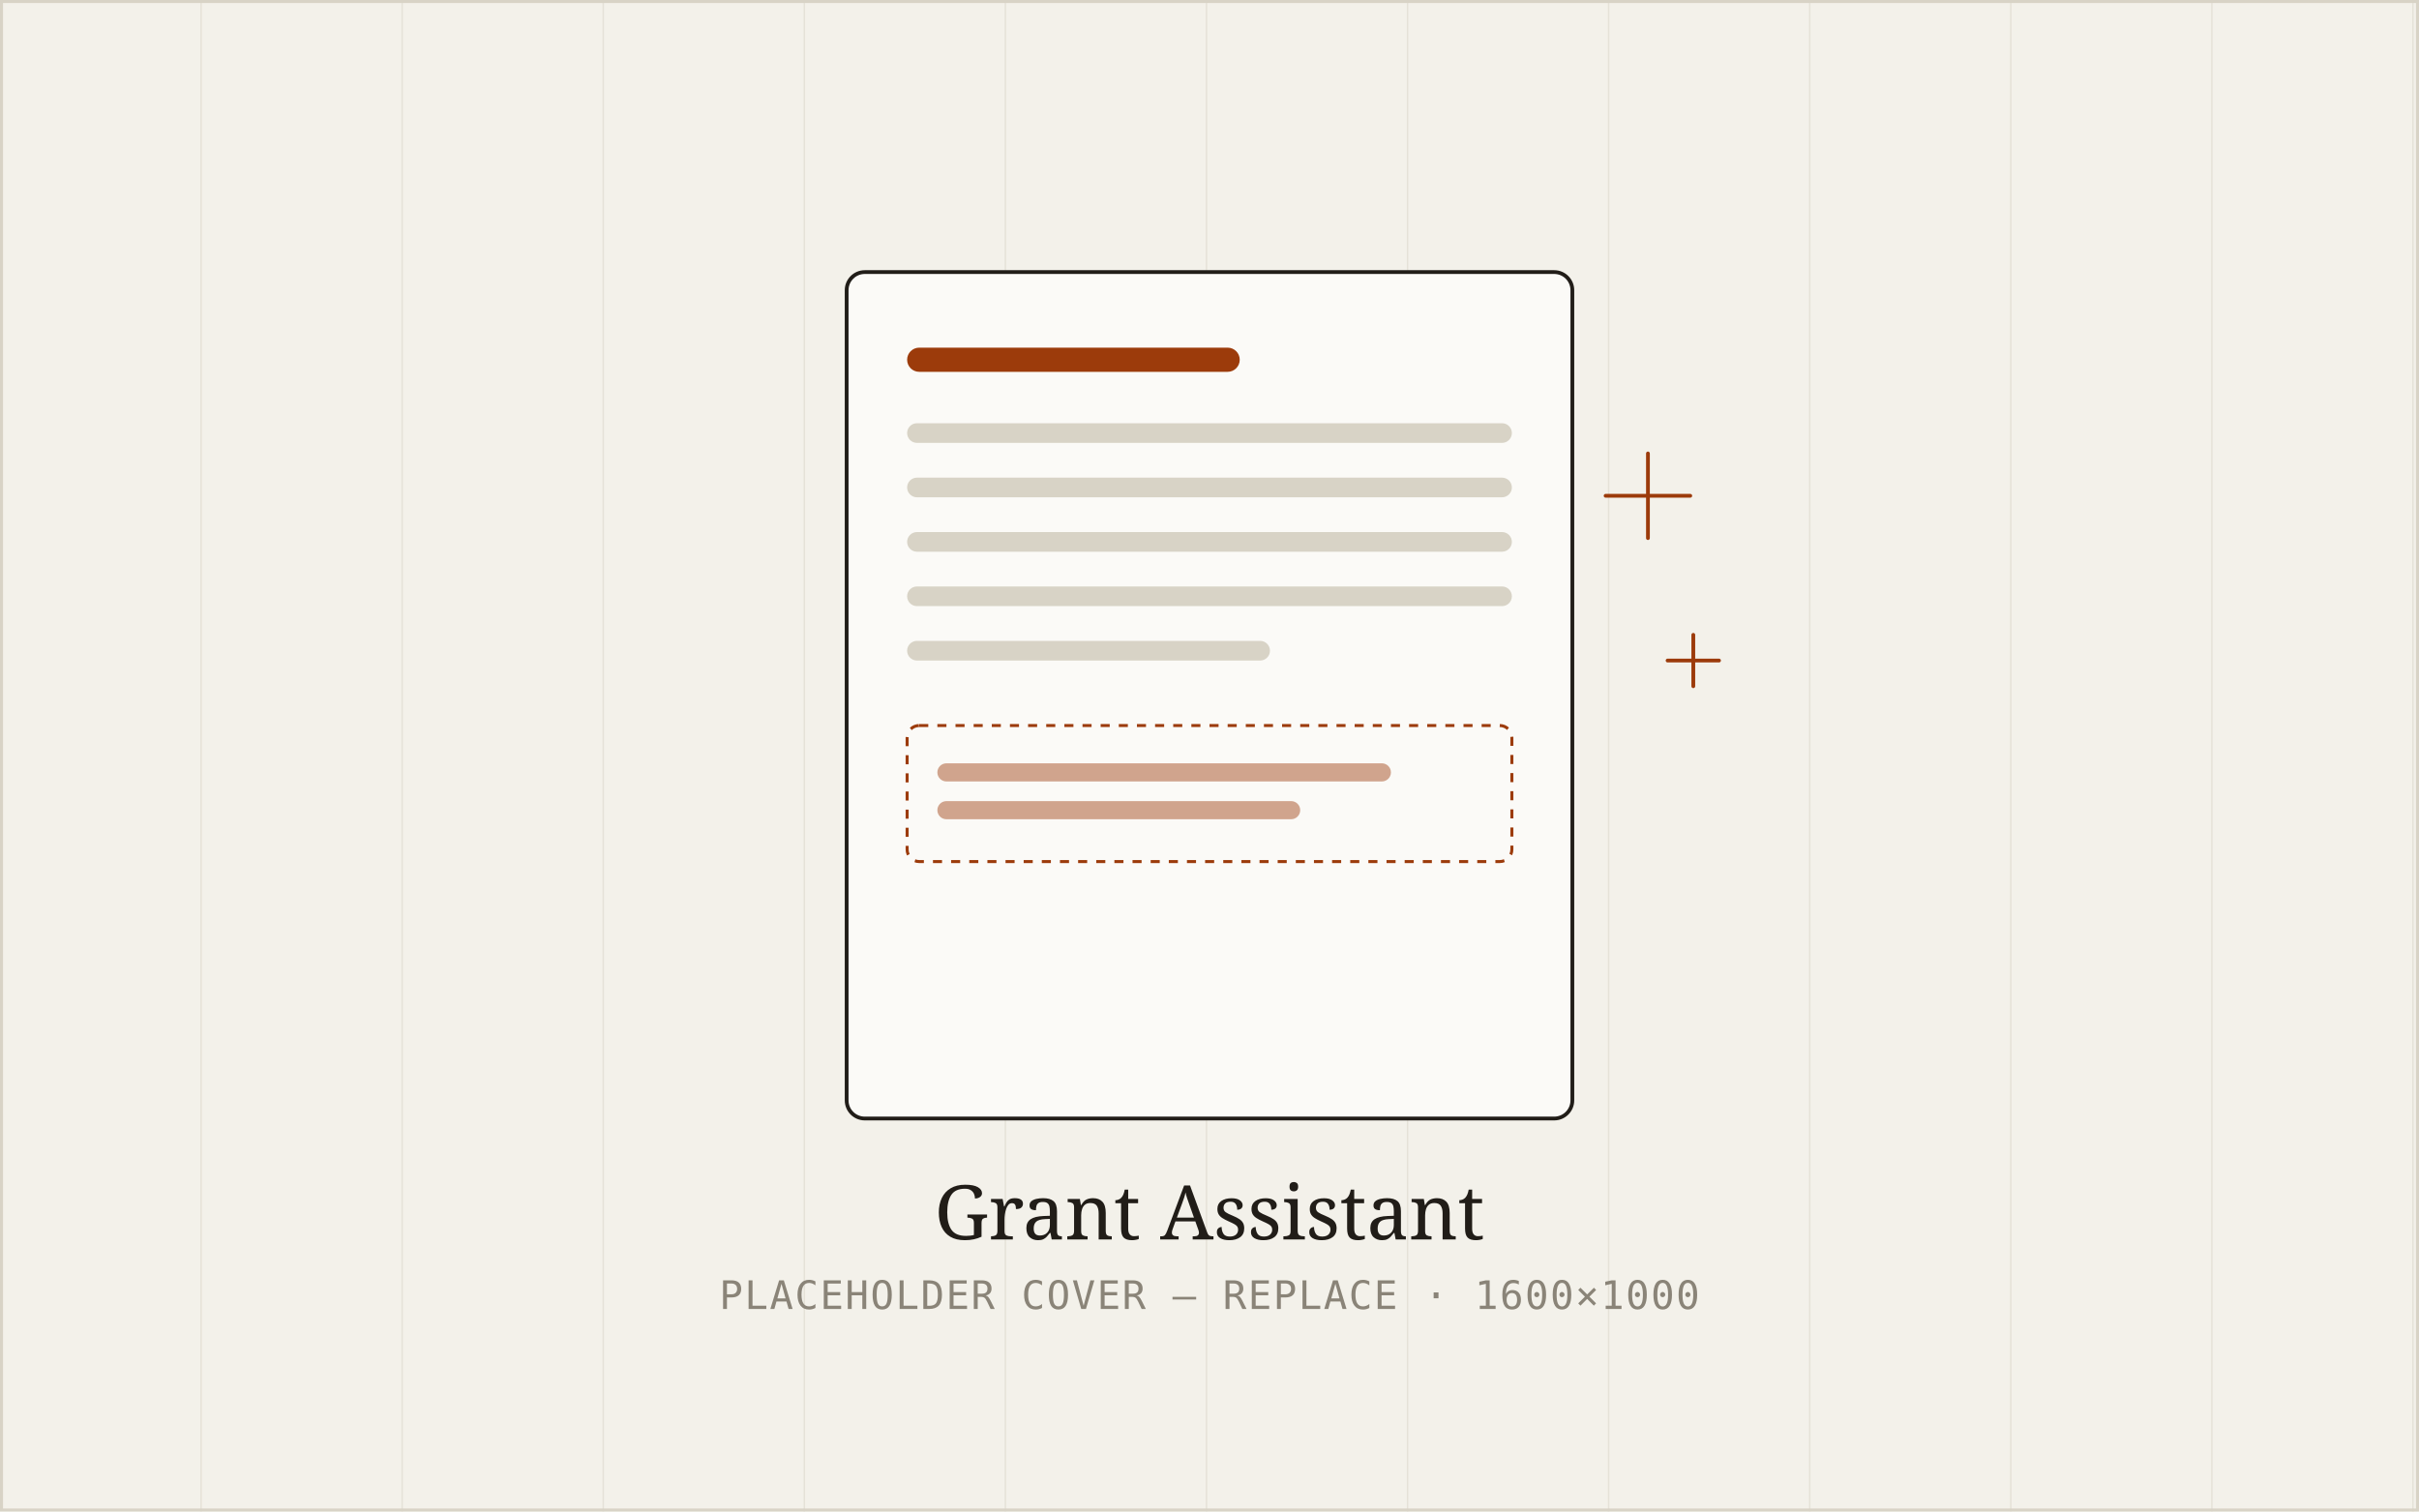
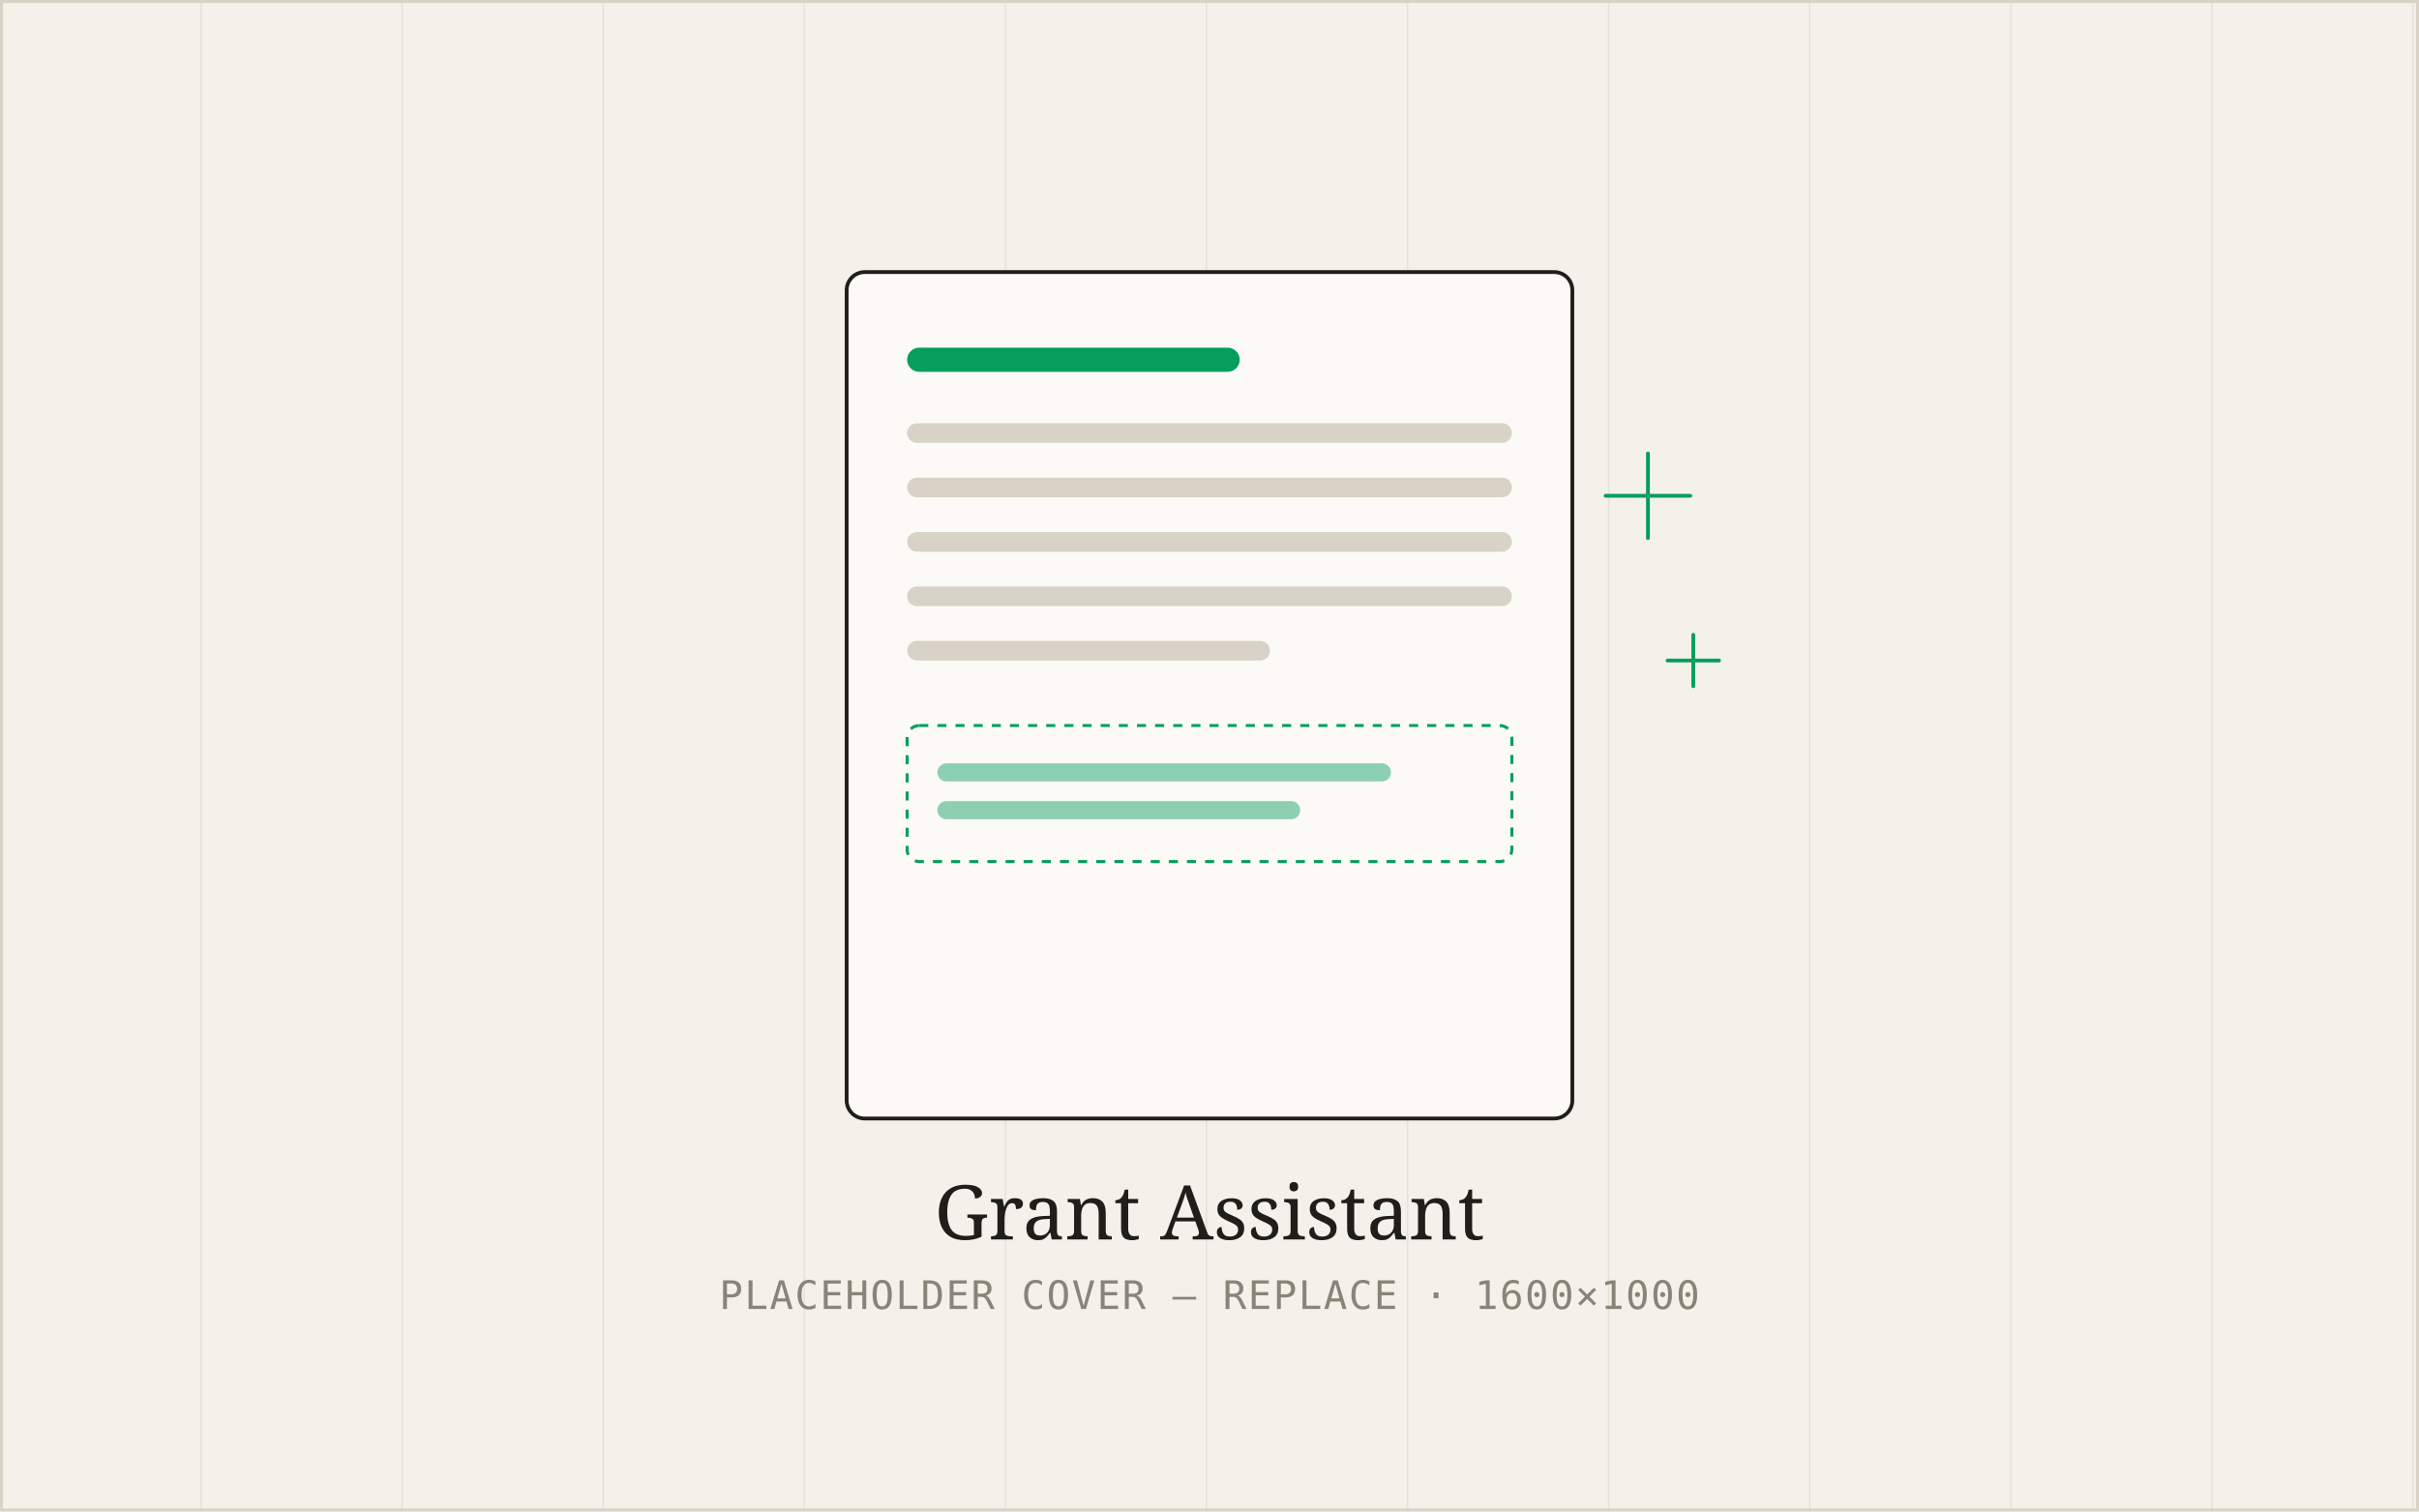
<svg xmlns="http://www.w3.org/2000/svg" viewBox="0 0 1600 1000" role="img" aria-label="Grant Assistant — placeholder cover">
  <rect width="1600" height="1000" fill="#f3f1ea" />
  <line x1="133" y1="0" x2="133" y2="1000" stroke="#d8d3c6" stroke-width="1" opacity="0.5" />
  <line x1="266" y1="0" x2="266" y2="1000" stroke="#d8d3c6" stroke-width="1" opacity="0.5" />
  <line x1="399" y1="0" x2="399" y2="1000" stroke="#d8d3c6" stroke-width="1" opacity="0.5" />
  <line x1="532" y1="0" x2="532" y2="1000" stroke="#d8d3c6" stroke-width="1" opacity="0.5" />
  <line x1="665" y1="0" x2="665" y2="1000" stroke="#d8d3c6" stroke-width="1" opacity="0.5" />
  <line x1="798" y1="0" x2="798" y2="1000" stroke="#d8d3c6" stroke-width="1" opacity="0.5" />
  <line x1="931" y1="0" x2="931" y2="1000" stroke="#d8d3c6" stroke-width="1" opacity="0.5" />
  <line x1="1064" y1="0" x2="1064" y2="1000" stroke="#d8d3c6" stroke-width="1" opacity="0.5" />
  <line x1="1197" y1="0" x2="1197" y2="1000" stroke="#d8d3c6" stroke-width="1" opacity="0.5" />
  <line x1="1330" y1="0" x2="1330" y2="1000" stroke="#d8d3c6" stroke-width="1" opacity="0.5" />
  <line x1="1463" y1="0" x2="1463" y2="1000" stroke="#d8d3c6" stroke-width="1" opacity="0.5" />
  <line x1="1596" y1="0" x2="1596" y2="1000" stroke="#d8d3c6" stroke-width="1" opacity="0.5" />
  <rect x="560" y="180" width="480" height="560" rx="12" fill="#fbfaf7" stroke="#211d18" stroke-width="2.5" />
-   <rect x="600" y="230" width="220" height="16" rx="8" fill="#9c3b0b" />
+   <rect x="600" y="230" width="220" height="16" rx="8" fill="#059e5c" />
  <rect x="600" y="280" width="400" height="13" rx="6.5" fill="#d8d3c6" />
  <rect x="600" y="316" width="400" height="13" rx="6.5" fill="#d8d3c6" />
  <rect x="600" y="352" width="400" height="13" rx="6.5" fill="#d8d3c6" />
  <rect x="600" y="388" width="400" height="13" rx="6.5" fill="#d8d3c6" />
  <rect x="600" y="424" width="240" height="13" rx="6.5" fill="#d8d3c6" />
-   <rect x="600" y="480" width="400" height="90" rx="8" fill="none" stroke="#9c3b0b" stroke-width="2" stroke-dasharray="6 6" />
-   <rect x="620" y="505" width="300" height="12" rx="6" fill="#9c3b0b" opacity="0.45" />
-   <rect x="620" y="530" width="240" height="12" rx="6" fill="#9c3b0b" opacity="0.45" />
-   <g stroke="#9c3b0b" stroke-width="2.5" stroke-linecap="round">
+   <rect x="600" y="480" width="400" height="90" rx="8" fill="none" stroke="#059e5c" stroke-width="2" stroke-dasharray="6 6" />
+   <rect x="620" y="505" width="300" height="12" rx="6" fill="#059e5c" opacity="0.45" />
+   <rect x="620" y="530" width="240" height="12" rx="6" fill="#059e5c" opacity="0.45" />
+   <g stroke="#059e5c" stroke-width="2.5" stroke-linecap="round">
    <path d="M1090 300 l0 56 M1062 328 l56 0" />
    <path d="M1120 420 l0 34 M1103 437 l34 0" />
  </g>
  <rect x="1" y="1" width="1598" height="998" fill="none" stroke="#d8d3c6" stroke-width="2" />
  <text x="800" y="820" text-anchor="middle" font-family="Georgia, serif" font-size="50" fill="#211d18">Grant Assistant</text>
  <text x="800" y="866" text-anchor="middle" font-family="Menlo, monospace" font-size="26" fill="#8a8478" letter-spacing="1">PLACEHOLDER COVER — REPLACE · 1600×1000</text>
</svg>
